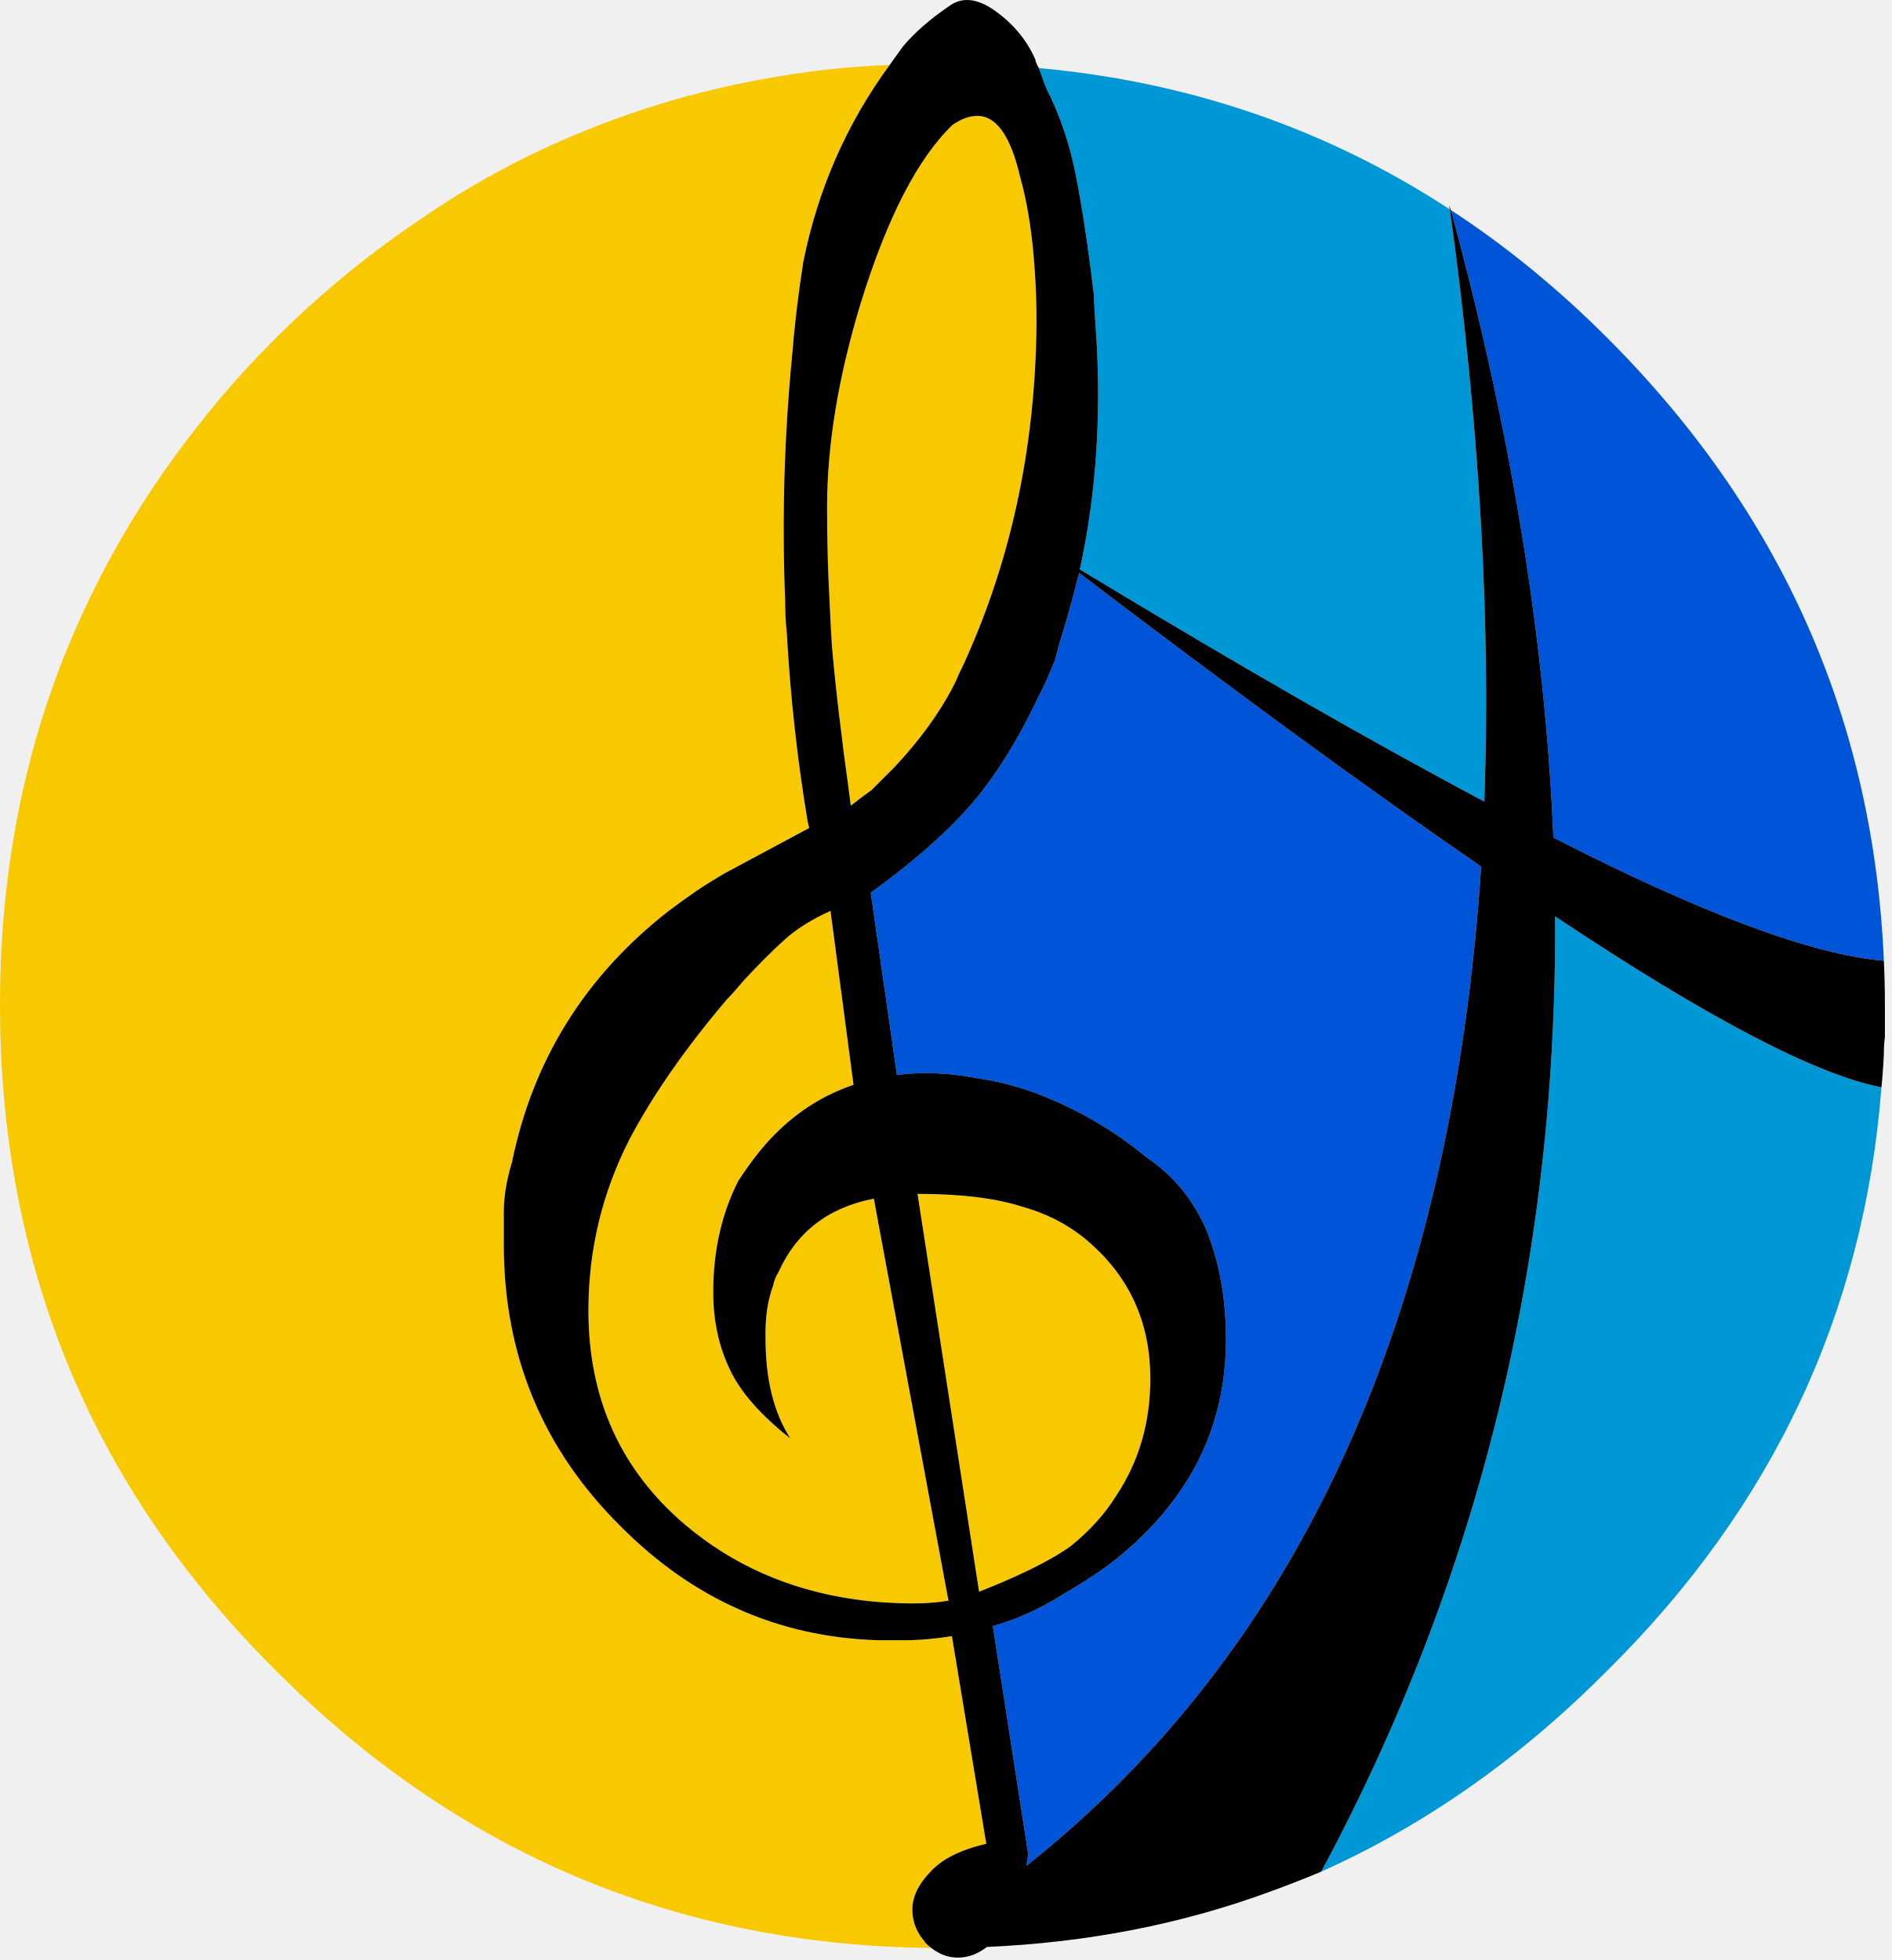
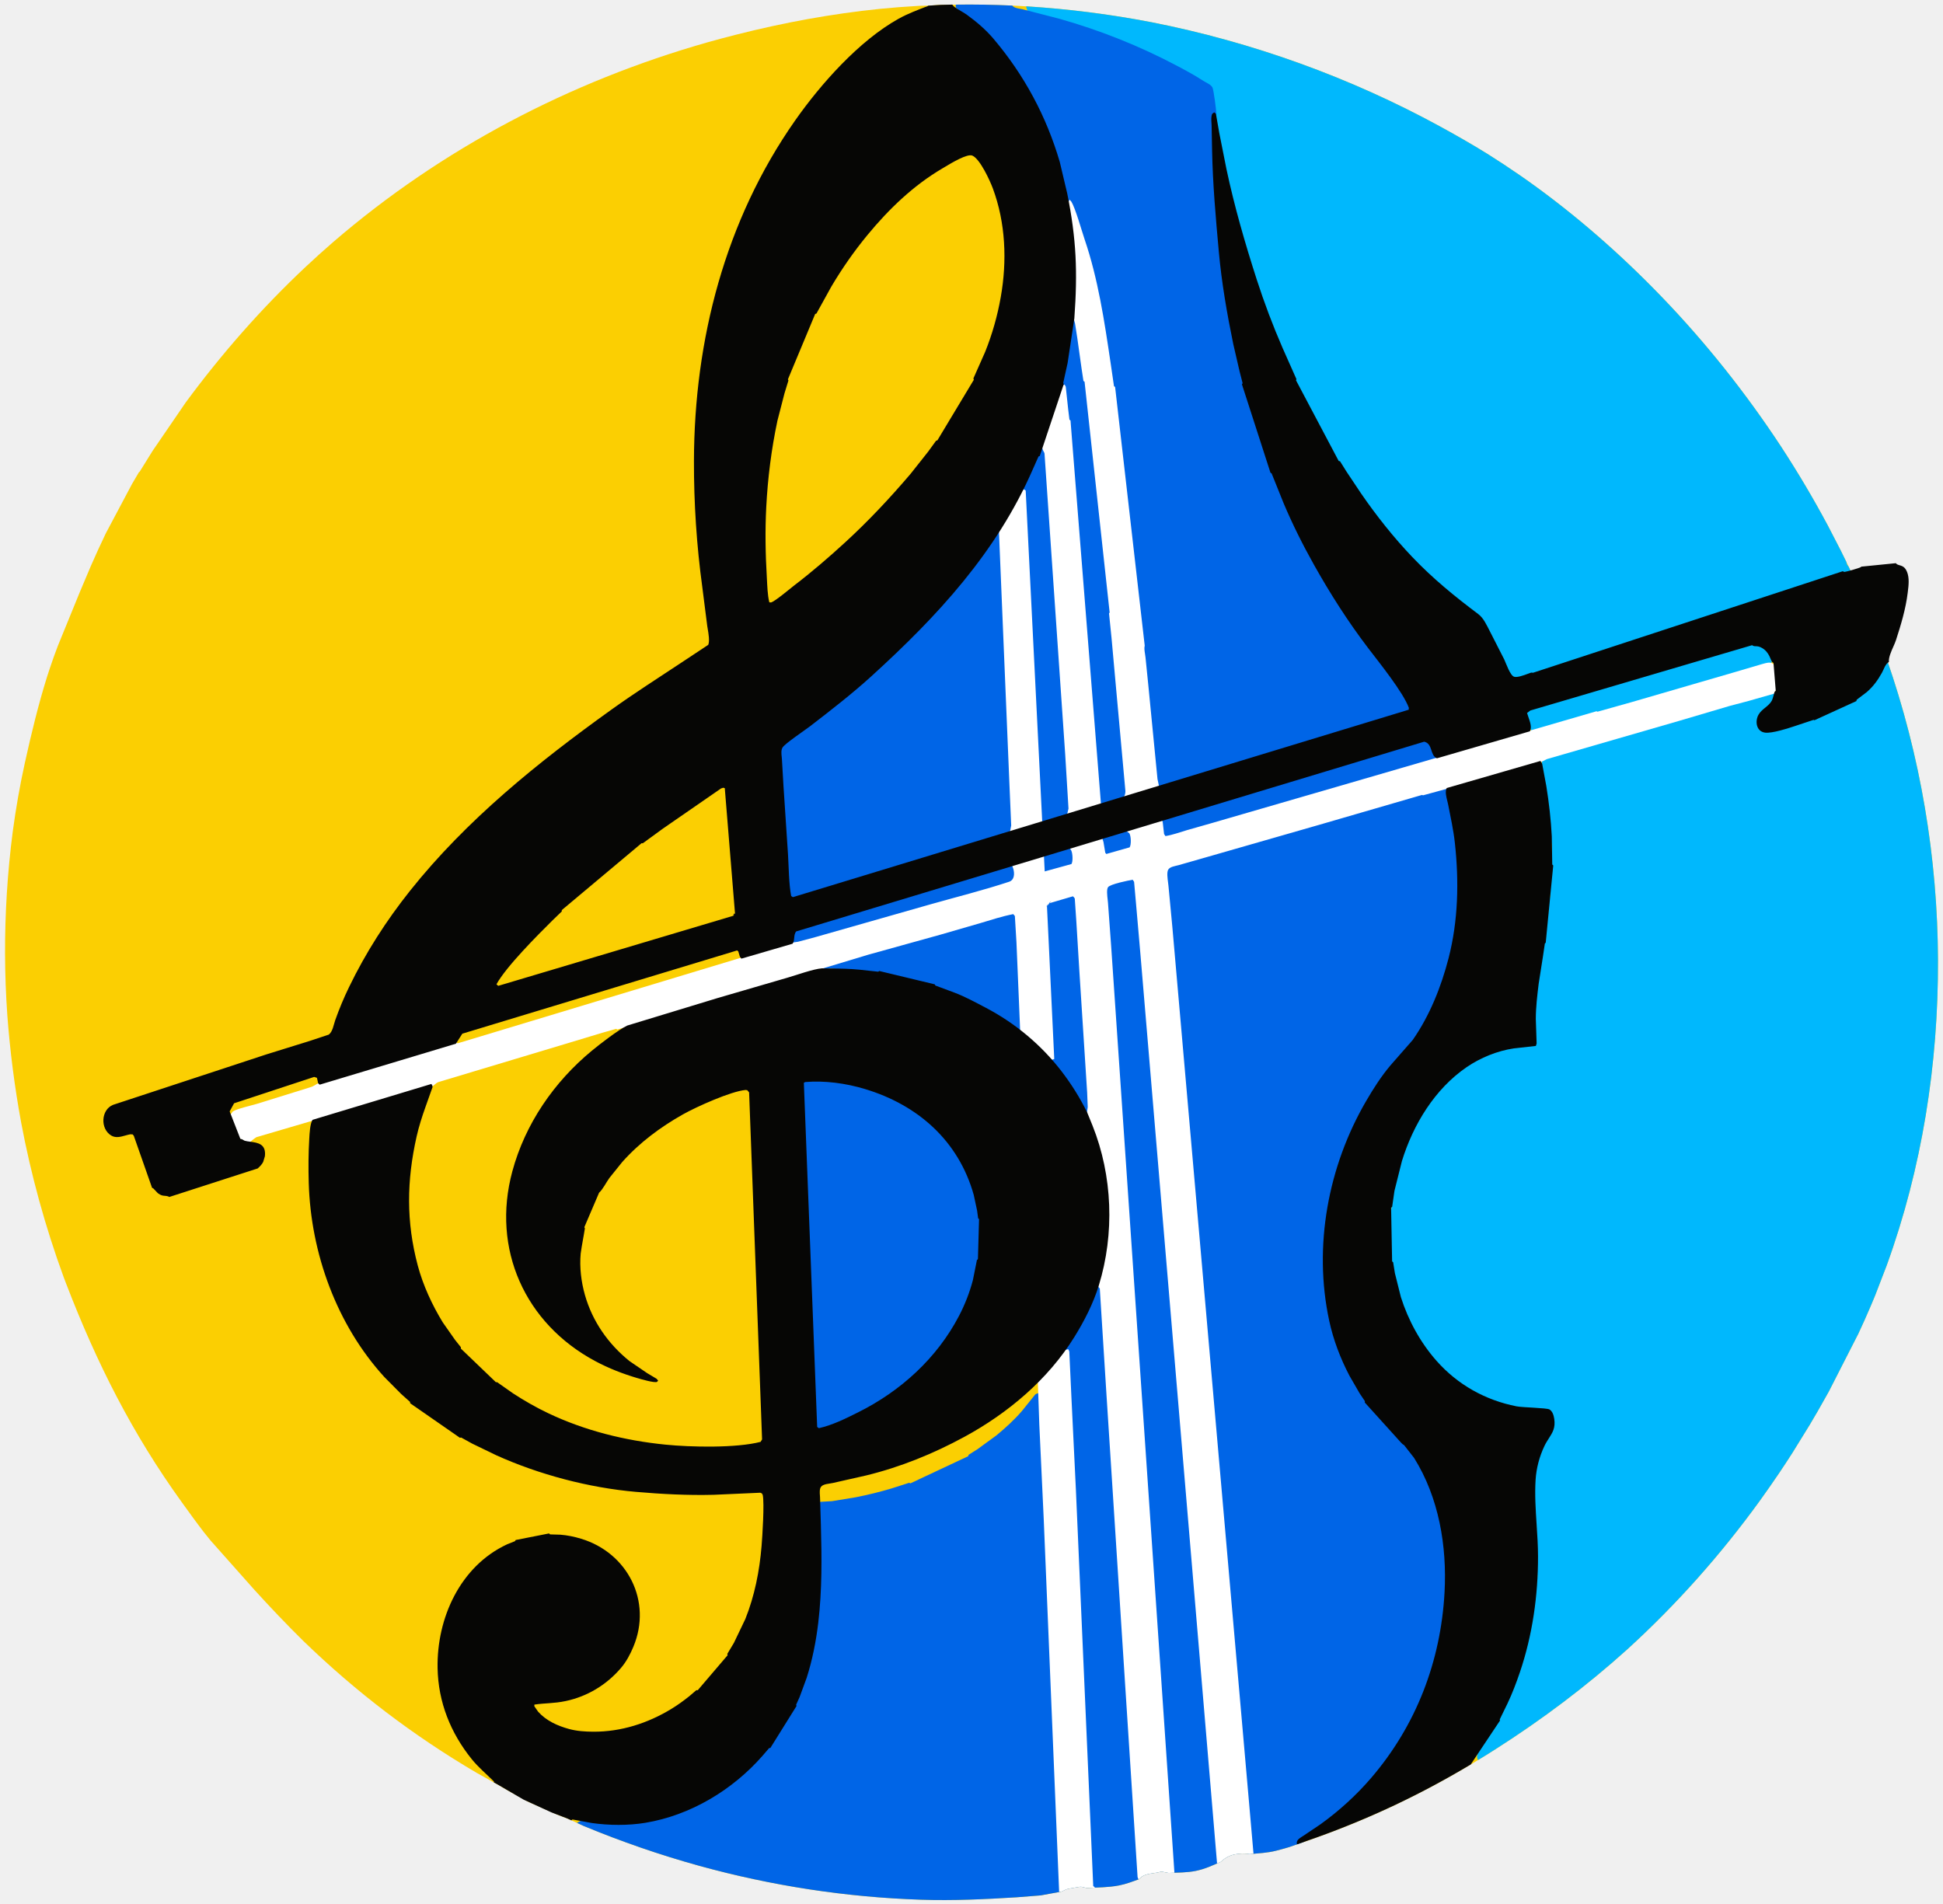
- <svg xmlns="http://www.w3.org/2000/svg" xmlns:xlink="http://www.w3.org/1999/xlink" preserveAspectRatio="none" width="275" height="285">
-   <defs>
-     <g id="a">
-       <path fill="#F8C800" d="M115.5 10.75q-16.25 2.4-30.9 8.45-12.65 5.15-24 13.05-10.75 7.25-20.5 16.9-6.2 6.2-11.35 12.8Q19.35 73.85 13 87.1 0 113.95 0 146.15q0 17.45 3.8 33.4 8.5 35.7 36.3 63.35 39.6 39.75 95.3 40.35-.45-.35-.85-.75-.1-.1-.1-.2-.25-.25-.35-.4-1.45-1.9-1.45-4.25 0-2.75 2.65-5.5 2.5-2.75 8.1-4.05l-5-30.2q-3 .5-6.1.6h-4.75q-21.6-.7-37.35-16.6-16.95-16.8-16.95-40.9v-4.8q0-3.3 1.2-7.25 4.55-22.2 22.65-36.4 2.05-1.55 4.3-3.1 1.8-1.2 3.85-2.4l12.4-6.65q-.15-.6-.25-1.1-2.25-13.6-3-27.2-.25-2.35-.25-4.9-.7-17.65 1-35.3.55-6.9 1.65-13.85 3.2-15.85 12.55-28.6-7.05.25-13.85 1.3m43.55 170.5q-4.3-4.05-10.3-5.75-5.8-1.9-15.35-1.9l8.95 57.85q7-2.75 11.2-5.25 1.2-.7 2.15-1.4 4.15-3.35 6.65-7.4 4.9-7.4 4.9-16.95 0-11.6-8.2-19.2m-38.3-48.8q-4.2 1.9-6.8 4.3-2.5 2.25-5.85 5.85-1.45 1.75-2.4 2.7-9.05 10.65-14.2 20.4-5.95 11.7-5.95 24.85 0 19.2 14.05 31.15 10.4 8.8 24.6 10.85 4.15.6 8.7.6 2.65 0 5-.4l-10.85-58.45q-9.9 1.9-13.85 10.65-.6.95-.8 2-1.2 3.25-1.1 7.65 0 8.95 3.6 14.55-6.55-5.15-8.85-10.15-2.35-5-2.35-11.1 0-9.05 3.65-16.2 2.75-4.2 5.25-6.7 5.05-5.1 11.5-7.25l-3.35-25.3M150.7 46.8q0-3.95-.25-7.4-.5-7.9-2.15-13.75-2.05-8.8-6.2-8.8-1.7 0-3.6 1.3-7.6 7.3-13.35 25.9-4.9 16.1-4.9 29.7 0 7.15.35 13.45.15 3.5.35 6.7.75 8.7 2.55 21.7.1.75.2 1.55 1.45-1.15 3-2.25l3.35-3.35q5.35-5.7 8.45-11.55.5-.95.95-2.05.15-.35.35-.7 10.65-22.9 10.9-50.1v-.35z" />
-       <path fill="#0097D7" d="M215.8 116.55q1.45-39.25-5-86.1Q183.95 12.9 151.05 9.9q.25.75.6 1.7l.45 1.2q3.1 6.05 4.45 13.35 1.05 5.5 2 12.75l.5 4.05v.5l.2 3.35q1.45 19.05-2.25 36 34.1 20.65 58.8 33.75m57.75 41.55q-14.3-2.75-47.45-24.85.45 74.7-34 138.9 22.65-10.15 41.6-29.25 36.05-35.65 39.85-84.8z" />
-       <path fill="#0054D8" d="M233.7 49.15q-10.85-10.85-22.75-18.6 13.1 48.1 14.9 91.25 32.45 16.6 48.05 17.9-2.25-52.6-40.2-90.55M175.5 179.1q2.75 7 2.75 15.6 0 13.15-7.4 23.15-3.95 5.4-9.8 9.8-2.75 2-6.45 4.15-1.75 1.1-3.8 2.15-3.1 1.55-6.45 2.5l5.15 33.2q-.15.8-.25 1.65 59.55-47.25 66.1-145.3-24.45-16.8-58.45-42.7-1.35 5.45-3 10.7-.25 1-.5 1.95-.8 2-1.75 4.05-.25.45-.5.95-3.8 8.1-8 13.6-5.35 7.15-16.55 15.25l3.8 26.5q5.5-.7 11.8.5 3.85.55 8 2 9.05 3.35 16.45 9.45 6 4.05 8.85 10.85z" />
-       <path d="M210.7 29.85q0 .25.1.6 6.45 46.85 5 86.1-24.7-13.1-58.8-33.75 3.7-16.95 2.25-36l-.2-3.35v-.5l-.5-4.05q-.95-7.25-2-12.75-1.35-7.3-4.45-13.35l-.45-1.2q-.35-.95-.6-1.7-.25-.35-.35-.7-.15-.25-.15-.5-1.8-4.15-5.7-7-3.95-2.9-6.8-.85-4.2 2.85-6.8 5.95-.95 1.35-1.9 2.65Q120 22.2 116.8 38.05q-1.1 6.95-1.65 13.85-1.7 17.65-1 35.3 0 2.55.25 4.9.75 13.6 3 27.2.1.5.25 1.1l-12.4 6.65q-2.05 1.2-3.85 2.4-2.25 1.55-4.3 3.1-18.1 14.2-22.65 36.4-1.2 3.95-1.2 7.25v4.8q0 24.1 16.95 40.9 15.75 15.9 37.35 16.6h4.75q3.1-.1 6.1-.6l5 30.2q-5.6 1.3-8.1 4.05-2.65 2.75-2.65 5.5 0 2.35 1.45 4.25.1.15.35.4 0 .1.1.2.4.4.85.75 1.8 1.4 3.85 1.4 2.25 0 4.25-1.55 21.85-.95 41.05-8 3.85-1.4 7.55-2.95 34.45-64.2 34-138.9 33.15 22.1 47.45 24.85.25-2.5.35-4.9v-.1q0-1.2.15-2.3v-4.65q0-3.35-.15-6.45-15.6-1.3-48.05-17.9-1.8-43.15-14.9-91.25-.15-.35-.25-.7M178.25 194.7q0-8.6-2.75-15.6-2.85-6.8-8.85-10.85-7.4-6.1-16.45-9.45-4.15-1.45-8-2-6.3-1.2-11.8-.5l-3.8-26.5q11.2-8.1 16.55-15.25 4.2-5.5 8-13.6.25-.5.5-.95.95-2.05 1.75-4.05.25-.95.5-1.95 1.65-5.25 3-10.7 34 25.9 58.45 42.7-6.55 98.05-66.1 145.3.1-.85.25-1.65l-5.15-33.2q3.35-.95 6.45-2.5 2.05-1.05 3.8-2.15 3.7-2.15 6.45-4.15 5.85-4.4 9.8-9.8 7.4-10 7.4-23.15m-27.8-155.3q.25 3.45.25 7.4v.35q-.25 27.2-10.9 50.1-.2.35-.35.7-.45 1.1-.95 2.05-3.1 5.85-8.45 11.55l-3.35 3.35q-1.55 1.1-3 2.25-.1-.8-.2-1.55-1.8-13-2.55-21.7-.2-3.2-.35-6.7-.35-6.3-.35-13.45 0-13.6 4.9-29.7 5.75-18.6 13.35-25.9 1.9-1.3 3.6-1.3 4.15 0 6.2 8.8 1.65 5.85 2.15 13.75m-36.5 97.35q2.6-2.4 6.8-4.3l3.35 25.3q-6.45 2.15-11.5 7.25-2.5 2.5-5.25 6.7-3.65 7.15-3.65 16.2 0 6.1 2.35 11.1 2.3 5 8.85 10.15-3.6-5.6-3.6-14.55-.1-4.4 1.1-7.65.2-1.05.8-2 3.95-8.75 13.85-10.65l10.85 58.45q-2.35.4-5 .4-4.55 0-8.7-.6-14.2-2.05-24.6-10.85-14.05-11.95-14.05-31.15 0-13.15 5.95-24.85 5.15-9.75 14.2-20.4.95-.95 2.4-2.7 3.35-3.6 5.85-5.85m34.8 38.75q6 1.7 10.3 5.75 8.2 7.6 8.2 19.2 0 9.55-4.9 16.95-2.5 4.05-6.65 7.4-.95.7-2.15 1.4-4.2 2.5-11.2 5.25l-8.95-57.85q9.55 0 15.35 1.9z" />
-     </g>
-   </defs>
-   <use xlink:href="#a" />
+ <svg xmlns="http://www.w3.org/2000/svg" viewBox="0 0 1138 1115" width="1138" height="1115">
+   <path id="circulo-amarelo" fill="#FBCF02" d="M680.3 1096.24 677.53 1096.88C674.44 1097.36 671.46 1097.51 668.69 1099.23L667.09 1100.73C663.24 1102.13 659.41 1103.6 655.36 1104.38C649.06 1105.59 642.74 1105.53 636.42 1105.87C635.97 1105.79 635.54 1105.67 635.1 1105.55C634.14 1105.28 633.19 1105.02 632.15 1105.2L625.48 1106.36C624.23 1106.73 623.02 1107.35 621.82 1107.95L609.91 1110.14C609.67 1110.17 609.42 1110.2 609.17 1110.23L595.47 1111.31C576.85 1112.49 558.16 1113.34 539.51 1112.73C495.45 1111.29 451.81 1104.55 409.41 1092.84C386.47 1086.48 363.92 1078.68 341.91 1069.56L332.35 1065.19L327.05 1063.15L309.13 1055.22L297.49 1048.76L291.56 1045.3L279.26 1038.47C241.69 1016.38 208.5 991.02 177.68 961.18C167.78 951.44 158.2 941.36 148.84 931.05L123.29 902.29C121.95 900.65 120.63 899 119.32 897.35C114.98 891.72 110.83 885.94 106.67 880.18C77.46 839.72 56.68 798.49 38.8 752.04C38.28 750.7 37.77 749.36 37.27 748.02C26.49 718.53 18.13 688.16 12.35 657.32C8.54 636.59 5.87 615.66 4.3 594.77C3.45 582.8 3 570.8 2.96 558.78C2.88 535.03 4.37 510.98 7.47 487.09C9.31 473.38 11.68 459.86 14.58 446.75C18.36 429.66 22.45 412.67 27.69 395.99C28.21 394.39 28.73 392.8 29.26 391.21C30.7 386.91 32.23 382.65 33.84 378.42L46.65 347.04L53.22 331.5C56.04 325.05 58.96 318.64 62.02 312.3L77.36 283.42C78.7 281.1 80.06 278.79 81.44 276.48C81.55 276.47 81.65 276.46 81.74 276.4L89.38 264.08L108.85 235.62C129.9 207.1 153.12 180.63 178.96 156.36C184.29 151.36 189.72 146.46 195.26 141.67C258.65 87.08 333.72 47.73 414.38 24.79C420.05 23.2 425.73 21.68 431.43 20.24C458.96 13.25 487.06 8.08 515.35 5.19C522.69 4.46 530.05 3.89 537.41 3.48C537.94 3.45 538.46 3.42 538.99 3.39L543.9 3.31L549.14 2.96C590.81 1.58 632.96 5.04 674.34 13C733.36 24.57 791.14 45.51 843.22 73.96C852.63 79.1 861.98 84.42 871.1 90.08C877.47 94.09 883.75 98.22 889.93 102.49C891.63 103.66 893.33 104.85 895.02 106.05C923.25 126.15 949.46 149.17 973.46 174.11C999.27 200.93 1022.68 230.43 1043.16 261.6C1052.96 276.6 1062.08 291.99 1070.47 307.68C1070.61 307.94 1070.75 308.2 1070.88 308.46L1078.11 322.45C1080.15 326.54 1082.15 330.66 1084.1 334.79C1117.64 405.94 1134.78 483.86 1135.06 562.49C1135.27 623.38 1125.75 684.04 1105.02 741.21L1098.32 758.61C1098.03 759.32 1097.74 760.03 1097.45 760.73L1095.52 765.31C1093.24 770.65 1090.87 775.96 1088.4 781.22L1077.77 802.04L1071.1 815.11C1068.95 819 1066.77 822.86 1064.55 826.71L1064.4 826.96L1059.99 834.47L1049.68 851.17C1047.14 855.14 1044.56 859.06 1041.94 862.95C1038.29 868.35 1034.56 873.69 1030.76 878.97C1007.72 910.81 981.75 939.96 953.04 966.12C929.03 987.76 903.23 1007.17 875.69 1024.7C841.91 1046.21 808.75 1062.74 771.05 1076.3L755.04 1081.92C752.35 1082.72 749.75 1083.44 747.25 1084.07C742.23 1085.34 737.09 1085.52 732 1086.02C729.12 1085.5 725.77 1085.59 723.01 1086.21C719.75 1086.94 717.35 1088.37 715.02 1090.53C710.45 1092.53 705.89 1094.73 700.36 1095.85C695.1 1096.92 689.75 1096.8 684.44 1097.05Z" />
+   <path id="fundo-azul-claro" fill="#00B8FD" d="M1104.93 386.33C1104.97 386.22 1104.99 386.1 1105.02 385.99C1124.76 442.6 1134.85 502.34 1135.06 562.49C1135.27 623.38 1125.75 684.04 1105.02 741.21L1098.32 758.61C1098.03 759.32 1097.74 760.03 1097.45 760.73L1095.52 765.31C1093.24 770.65 1090.87 775.96 1088.4 781.22L1077.77 802.04L1071.1 815.11C1068.95 819 1066.77 822.86 1064.55 826.71L1064.4 826.96L1059.99 834.47L1049.68 851.17C1047.14 855.14 1044.56 859.06 1041.94 862.95C1038.29 868.35 1034.56 873.69 1030.76 878.97C1007.72 910.81 981.75 939.96 953.04 966.12C929.03 987.76 903.23 1007.17 875.69 1024.7C872.36 1026.83 869.03 1028.9 865.7 1030.93C865.38 1030.35 865.15 1029.73 865.11 1029.01L865.77 1025.66L875.55 1010.65C881.53 1001.06 887.29 985.78 890.85 974.94L894.61 961.52L895.72 956.18C895.87 955.99 896.16 955.95 896.29 955.76L898.75 936.61L900.52 922.84C900.42 922.61 900.11 922.51 900 922.28V907.28L899.96 893.78L899.05 888.41L899 876.41C899 875.56 899 874.73 898.99 873.92C898.97 868.08 898.95 863.16 900.24 857.08C900.48 855.95 900.86 854.68 901.26 853.34C902.2 850.18 903.25 846.68 902.74 844.01C901.23 836.22 896.44 828.88 889 825.59L880.91 823.13L868.26 818.53C860.62 815.44 853.8 810.12 847.52 804.9C844.3 802.21 841.68 799 839.08 795.75L833.53 788.72C827.47 779.85 821.69 768.1 819.15 757.64C817.7 751.66 816.28 745.76 815.21 739.71L814.57 731.29C814.44 731.09 814.17 731.02 814.05 730.81L814.06 723.37L814.09 709.94C814.79 708.72 814.82 709.14 814.94 707.51L815.1 702.02L816.79 693.76C820.07 677.4 826.71 659.84 836.54 646.23L842.85 638.53L845.25 635.35C848.05 632.08 851.84 629 855.33 626.48C861.15 622.26 867.47 618.93 874.23 616.51C883.6 613.14 889.43 613.2 895.4 603.89C897.39 600.78 898.77 596.84 898.96 593.14L899.15 588.66L899.92 584.77L900.13 578.79L900.85 575.4L903.14 558.71L905.89 542.09L906.15 537.62L906.92 533.74L907.13 528.76L907.91 524.87L908.07 514.39L908.99 508.52L908.9 495.03L908.07 490.65L907.91 481.17L907.14 477.28L906.87 470.81L903.23 449.82L902.71 440.89C901.93 437.28 900.73 433.89 898.77 430.74C897.79 429.16 896.55 427.93 896.05 426.09L894.15 418.38C893.55 414.27 894.03 411.34 892.45 407.13C890.15 400.99 885.99 398.71 883.53 394.02L881.01 388.06C877.41 380.35 871.48 367.17 865.73 361.25C863.36 358.81 860.52 357.25 857.86 355.17L847.37 346.77L842.69 342.28C841.59 341.33 841.58 341.33 841.19 341.3C841.02 341.28 840.77 341.26 840.32 341.15L835.53 336.09L813.94 313.3C813.91 313.18 813.93 313.06 813.95 312.94C813.97 312.83 813.99 312.71 813.96 312.6L810.05 308.08L798.68 292.95C790 281.25 781.22 266.38 774.25 253.56L771.67 249.29C766.79 240.2 762.4 230.82 758.18 221.43L754.68 214.25C744.97 191.87 736.33 168.94 729.62 145.48L725.16 130.7C721.27 114.78 717.25 98.9 714.22 82.78L712.74 73.98L710.35 65.35C709.25 61.06 708.87 56.98 706.42 53.15C701.62 45.64 694.67 42.83 687.01 39L675.83 33.42C675.68 33.2 675.76 32.87 675.6 32.66L652.46 23.44L633.94 16.06C633.73 16.07 633.54 16.26 633.32 16.27L627.16 14.28L611.34 9.85C609 9.29 604.22 8.63 602.47 7.06C601.68 6.34 601.23 5.16 601 3.71C625.55 5.21 650.08 8.33 674.34 13C733.36 24.57 791.14 45.51 843.22 73.96C852.63 79.1 861.98 84.42 871.1 90.08C877.47 94.09 883.75 98.22 889.93 102.49C891.63 103.66 893.33 104.85 895.02 106.05C923.25 126.15 949.46 149.17 973.46 174.11C999.27 200.93 1022.68 230.43 1043.16 261.6C1052.96 276.6 1062.08 291.99 1070.47 307.68C1070.61 307.94 1070.75 308.2 1070.88 308.46L1078.11 322.45C1079.23 324.7 1080.34 326.96 1081.44 329.23C1081.53 330.19 1081.99 331.14 1082.72 331.88C1083.18 332.85 1083.64 333.82 1084.1 334.79C1086.13 339.1 1088.1 343.43 1090.01 347.79L1089.41 346.96C1087.63 345.02 1085.4 343.41 1083.09 342.13C1078.61 339.64 1074.62 339.92 1071.75 340.13C1070.4 340.22 1069.29 340.3 1068.49 340.06C1068.26 339.99 1068.1 339.73 1067.86 339.69L1058.44 342.82L1043.32 347.84C1043.16 348.06 1043.22 348.39 1043.07 348.63L1039.4 351.2C1036.3 353.85 1033.46 357.97 1032.29 361.89L1031.23 366.23L1031.15 368.2C1031.05 368.47 1030.75 368.64 1030.68 368.92L1038.05 385.59L1036.2 394.39L1036.58 398.29C1036.53 398.56 1036.25 398.75 1036.21 399.02L1040.66 407.87L1043.33 413.19C1043.53 413.33 1043.82 413.27 1044.03 413.38L1045.42 414.8C1048.22 417.24 1051.88 419.26 1055.57 419.84C1063.14 421.02 1069.91 418.04 1076.51 414.74L1078.75 413.63C1078.88 413.63 1079 413.68 1079.12 413.74C1079.25 413.8 1079.38 413.86 1079.52 413.86L1090.93 405.89L1095.8 402.49C1095.85 402.36 1095.83 402.21 1095.82 402.06C1095.8 401.93 1095.78 401.79 1095.82 401.66L1098.85 397.71Z" />
+   <path id="corpo-violoncelo" fill="#0065E7" d="M680.3 1096.24 677.53 1096.88C674.44 1097.36 671.46 1097.51 668.69 1099.23L667.09 1100.73C663.24 1102.13 659.41 1103.6 655.36 1104.38C649.06 1105.59 642.74 1105.53 636.42 1105.87C635.97 1105.79 635.54 1105.67 635.1 1105.55C634.14 1105.28 633.19 1105.02 632.15 1105.2L625.48 1106.36C624.23 1106.73 623.02 1107.35 621.82 1107.95L609.91 1110.14C609.67 1110.17 609.42 1110.2 609.17 1110.23L595.47 1111.31C576.85 1112.49 558.16 1113.34 539.51 1112.73C495.45 1111.29 451.81 1104.55 409.41 1092.84C386.47 1086.48 363.92 1078.68 341.91 1069.56L337.97 1067.76C340.56 1065.74 343.08 1066.15 345.82 1066.59C346.61 1066.72 347.43 1066.85 348.27 1066.92L353.75 1067.08L357.64 1067.85L367.11 1067.88L370.99 1067.1L375.97 1066.9L387.12 1064.44C403.84 1059.27 416.43 1053.01 430.2 1042.13C434.93 1038.39 439.22 1034.35 443.45 1030.04L448.56 1023.94C448.68 1023.89 448.82 1023.9 448.95 1023.91C449.1 1023.92 449.24 1023.93 449.37 1023.87L453.92 1016.78L464.15 1000.85C464.15 1000.72 464.1 1000.6 464.04 1000.48C463.99 1000.36 463.94 1000.25 463.94 1000.12L465.73 996.55C471.96 984.08 474.97 970.19 477.16 956.53L477.88 953.14L478.15 948.67L478.92 944.78L479.08 938.3L479.95 933.42L480 915.93L480 890.93L479.12 881.61L479.59 880.19L480.47 879.68L487.36 879.28L501.17 877.01C508.38 875.59 515.48 873.84 522.51 871.72L532.51 868.51C532.76 868.55 532.95 868.82 533.21 868.85L547.67 862.06L567.1 852.94C567.24 852.71 567.15 852.38 567.28 852.15L572.35 848.95L583.66 840.71C588.92 836.34 593.98 831.75 598.46 826.57L606.26 816.87C607.18 816.04 608.47 815.99 609.84 815.93C611.63 815.85 613.57 815.77 615.05 813.94C616.56 812.07 616.02 809.54 615.52 807.27C615.38 806.61 615.24 805.97 615.15 805.37C614.77 802.64 615.75 800.17 617.15 797.87L623.82 789.19C628.57 781.56 633.32 773.97 637.09 765.77L640.28 757.93L642.39 754L646.8 734.65L647.14 730.69L647.92 726.81L648.12 719.83L648.97 714.95L648.89 704.96L648.06 700.58L647.91 695.1L647.13 691.21L646.79 687.25C645.34 679.38 642.52 668.83 639.59 661.4L635.38 651.29L630.38 642.75C630.38 642.62 630.43 642.5 630.48 642.38C630.53 642.26 630.58 642.13 630.57 642L621.7 630.01L613.71 619.22L609.45 614.97L605.16 611.58L600.47 607.09C587.79 596.55 566.91 585.37 551.34 579.94C544.17 577.43 537.01 574.52 529.49 573.15L514.41 570.16L509.45 569.82L506.06 569.11L498.08 568.91C497.24 568.82 495.88 568.6 494.34 568.35L494.34 568.35C491.19 567.84 487.32 567.21 485.85 567.38C482.83 567.73 478.16 569.08 473.38 570.47L473.38 570.47C466.76 572.38 459.91 574.36 456.88 573.85C452.18 573.06 448.79 561.7 450.47 557.73C452.01 554.09 459.19 553.75 462.24 551.03C463.71 549.72 463.68 547.91 464.71 546.37L466.53 544.83C466.69 544.64 466.67 544.33 466.84 544.16L533.59 523.98L780.92 449.24L832.84 433.55C833.11 433.64 833.25 433.95 833.51 434.06C834 434.27 834.49 434.24 835 434.21C835.82 434.17 836.67 434.13 837.6 435.03C839.16 436.53 839.26 438.87 841.06 440.27L843.21 441.42C843.44 441.59 843.55 441.91 843.81 442.03L851.84 439.91L867.13 435.87C871.64 437.19 873.04 443.45 874.27 447.35C874.92 449.42 875.26 451.56 873.88 453.42L872.88 454.51C872.75 454.71 872.77 455 872.61 455.18L867.47 456.79L851.4 461.81C851.24 461.99 851.26 462.28 851.14 462.48C850.29 463.85 849.3 464.5 849.1 466.25C848.67 469.81 849.65 473.83 850.6 477.71C851.11 479.82 851.62 481.9 851.88 483.84L852.92 490.19L853.12 495.17L853.95 499.55L854.06 509.54L854.94 514.42L854.85 522.39L854.02 527.27L853.92 537.77L853.15 541.65L852.81 545.61C850.83 557.27 847.84 568.54 843.91 579.72C840.37 589.81 832.75 604.73 826.18 613.13L819.94 619.59L810.27 631.62C797.27 650.37 788.81 668.46 782.65 690.42L780.25 699.04L777.09 716.1L776.89 721.08L776.06 725.46L776 741.46L776.1 751.95L776.88 755.83L777.14 760.31L778.76 768.07L779.17 771.52C779.11 771.76 778.86 771.92 778.82 772.16L780.86 778.27L787.45 798.1C787.66 798.27 787.98 798.22 788.19 798.38L793.17 808.18C797.23 815.08 801.82 821.53 806.65 827.91L819.94 841.46L823.67 846.13L827.4 850.16L831.98 857.86L835.89 864.81L838.32 871.36C841.91 880.87 844.39 890.57 845.85 900.64L846.12 905.11L846.97 909.99L846.94 939.48L846.12 943.86L845.85 949.33C843.35 966.9 838.55 982.6 831.62 998.89L829.74 1003.5L824.69 1012.68L821.68 1018.43L813.47 1030.33L810.08 1035.25C802.95 1044.16 789.08 1058.16 780.13 1065.18L768.46 1073.7C766.77 1074.82 763.96 1076.4 763.25 1078.38L763.45 1078.97L755.04 1081.92C752.35 1082.72 749.75 1083.44 747.25 1084.07C742.23 1085.34 737.09 1085.52 732 1086.02C729.12 1085.5 725.77 1085.59 723.01 1086.21C719.75 1086.94 717.35 1088.37 715.02 1090.53C710.45 1092.53 705.89 1094.73 700.36 1095.85C695.1 1096.92 689.75 1096.8 684.44 1097.05ZM462.63 525.46 462.19 524.53 461.91 519.12 461.02 513.74 460.92 503.25 460.05 498.38 459.93 488.39 459.06 483.52 458.94 473.52 458.07 468.65 458 459.66C457.99 457.27 457.3 455.13 457.08 452.79C456.82 450.02 456.52 439.07 457.44 436.91C458.34 434.79 461.48 433.03 463.33 431.79L475.39 422.97L500.64 402.76L504.26 399.32L507.82 396.6L512.83 391.72C515.38 389.36 517.57 387.93 520.33 385.17L548.24 357.22L551.29 353.3L555.79 348.61L569.28 332L580.57 316.2L583.44 312.75L586.34 307.52L589.69 301.97C589.93 301.84 590.26 301.95 590.49 301.81L600.45 281.19L609.76 261.93L622.87 222.25L623.12 216.84L625.15 205.62L628.43 188.59L628.12 184.19L628.95 179.32L628.93 143.33L628.16 139.45L627.89 134.97L626.21 125.71L624.01 112.99C619.06 89.47 610.36 66.48 597.45 46.19C590.15 34.71 583 25.41 573.32 15.83C569.99 12.53 565.71 10.47 562.27 7.36L560.55 4.99C560.33 4.79 559.97 4.77 559.79 4.54L559.79 2.72C570.79 2.57 581.82 2.75 592.86 3.27C592.88 3.29 592.9 3.32 592.92 3.34C594.37 5.1 597.71 4.97 599.73 5.64L620.54 11.01C644.15 17.67 667.46 26.94 689.14 38.43C694.45 41.24 699.71 44.06 704.75 47.35C706.4 48.42 709.32 49.49 710.17 51.35C710.81 52.76 712.45 64.81 712.35 66.53L711.21 70.75L711 76.22L711.04 102.21L711.97 108.08L711.75 116.11L713.01 127.94L717.82 173.26C717.96 173.47 718.27 173.5 718.42 173.69L720.35 185.43L722.3 196.16L727.15 217.47L728.81 223.2C732.26 237.02 736.31 250.8 741.25 264.18L745.74 275.8L751.64 291.16C762.4 316.31 775.7 340.58 791.14 363.19L806.96 384.94L813.11 392.78L822.76 406.7C822.96 407.03 823.19 407.39 823.43 407.77C824.92 410.1 826.85 413.12 825.53 415.68L824.3 417.19L811.47 421.1L771.43 433.29L609.98 482.45L506.57 513.93L478.45 522.49L466.11 526.25ZM470.75 633.47C473.82 633 476.9 633 480.04 633L480.67 633C491.51 633 496.22 633.78 506.64 636.67C518.6 639.98 529.69 645.17 539.73 652.52L543.46 655.84C546.54 658.44 549.57 660.87 552.32 663.87L555.05 667.42C563.68 677.95 569.67 690.57 572.7 703.86L573.14 708.31L574.07 712.7L574.01 719.2L573.83 737.62C573.7 737.84 573.39 737.89 573.24 738.1L571.76 746.91L567.89 759.79C563.36 772.6 555.58 785.45 546.7 795.71C542.45 800.61 537.52 804.96 532.56 809.07L529.24 812.09C519.43 819.93 508.43 825.84 497.24 831.38L483.78 836.66C481.87 837.45 479.66 838.33 477.98 836.54L477.29 835.35L477.25 828.41L476.37 805.53L472.9 715.4L470.78 660.15L469.8 634.83Z" />
+   <path id="cordas-e-arco" fill="#FFFFFF" d="M680.3 1096.24 677.53 1096.88C674.44 1097.36 671.46 1097.51 668.69 1099.23L667.09 1100.73C667.01 1100.76 666.93 1100.78 666.86 1100.81C666.61 1100.41 666.4 1099.96 666.27 1099.45L658.95 986.23L648 816.09L644.64 762.69L644.14 754.75C643.35 753.64 643.23 754.1 643.17 752.37L646.95 734.44L646.97 687.95L645.3 680.19C643.65 673.03 642.41 668.52 640 661.54C638.96 658.51 636.7 655.55 636.51 652.28L637.08 648.46L636.74 639.98L632.16 568.63L630.4 539.69L629.49 526.3L628.93 525.45C628.8 525.46 628.72 525.35 628.63 525.23C628.56 525.13 628.48 525.03 628.38 525L624.62 526.11L614.69 529.03C614.55 529.2 614.39 529.38 614.24 529.55C613.86 529.98 613.48 530.4 613.2 530.69L614.27 553.01L616.43 598.46L617.47 620.28C617.24 620.52 616.66 620.39 616.57 620.71L615.58 620.58C613.58 619.76 611.65 616.04 609.91 614.48L606.36 611.76L601.29 606.95L597.51 604.13L596.78 586.41L595.33 551.94L594.4 536.55L593.47 535.43C586.9 536.7 580.61 538.79 574.2 540.69L550.68 547.5L508.29 559.27L469.7 570.93L361.54 603.05C361.29 602.98 361.14 602.7 360.9 602.63L352.72 604.94L333.1 610.87L256.98 633.74C254.97 634.4 253.99 636.26 252.23 636.82L252.18 636.84C251.88 636.93 251.8 636.96 251.78 636.93C251.77 636.92 251.77 636.91 251.77 636.89C251.76 636.81 251.74 636.64 251.15 636.46L239.28 639.94L177.04 658.2L150.19 666.08C148.52 667.16 147.05 668.35 145.65 669.73L144.63 669.64C142.82 669.15 142 667.69 140.56 666.98C140.33 666.86 140.02 666.93 139.8 666.78L138.37 663.15L134.57 653.52L136.31 651.07C138.73 649.41 147.24 647.55 150.54 646.54L182.04 636.75C184.05 636.15 185.37 634.8 187.19 634.17L210.62 627.59L260.17 612.47L267.39 610.62C267.65 610.71 267.79 611.02 268.05 611.1L280.93 607.22L462.55 552.34L467.45 551.61L478.07 548.76L544.89 529.72C560.27 525.36 575.83 521.5 591.01 516.48C594.23 515.41 594.32 511.57 593.42 508.7C592.59 506.02 591.15 505.07 591.03 501.85L591.12 489.36L592.25 483.53L591.18 458.56L586.54 346.65L585.01 309.73C585.22 309.5 585.58 309.48 585.82 309.29L594.6 294.79L598.54 287.35L599.7 286.64L600.74 287.32L601.81 308.83L604.11 354.85L611.88 510.42L627.54 506.1C628.53 504.55 628.25 499.73 627.4 498.13C625.65 494.83 624.12 495.88 624.01 490.33L624.18 480.35L625.81 473.64L623.87 441.71L613.06 284.58L611.76 265.64C611.74 265.35 611.54 264.98 611.29 264.52C610.82 263.63 610.18 262.43 610.35 260.95L616.74 242.1C617.49 239.26 620.47 227.85 621.86 226.1C622.4 225.43 622.96 225.63 623.51 225.2L624.2 226.5L625.64 239.88L626.37 245.83C626.52 246.04 626.84 246.07 626.99 246.28L628.09 260.24L631.06 297.61L641.79 432.68L645.23 475.96L645.46 478.94C645.37 479.16 645.1 479.26 645 479.48L645 482.48L645.3 489.93L646.3 493.24L647.37 499.59C647.53 499.59 647.62 499.74 647.71 499.89C647.79 500.02 647.86 500.15 647.98 500.2L657.93 497.37L661.61 496.33C662.66 494.74 662.45 489.66 661.43 488.07L658.88 486.12L657.82 484.53C657.62 484.34 657.29 484.3 657.12 484.08L657.11 476.69L657.09 467.8C657.26 467.59 657.58 467.55 657.78 467.36C658.78 466.45 659.18 464.62 659.14 463.35L654.26 409.58L651.02 373.73L649.55 359.3C649.61 359.09 649.85 358.97 649.91 358.76L640.62 273.27L635.22 223.58C635.06 223.37 634.73 223.35 634.57 223.15L633.45 215.74L630.95 197.91L629.65 189.52L628.08 183.78L628 137.79C628 135.04 627.33 131.36 626.68 127.85C626.02 124.21 625.38 120.74 625.57 118.7L626.43 116.97L627.4 118C629.91 121.98 633.45 134.91 635.21 140.07C643.16 163.4 646.84 188.08 650.44 212.37L652.46 226.22C652.62 226.42 652.95 226.44 653.11 226.65L658.51 273.83L670.45 378.14C670.08 379.62 670.36 381.36 670.63 383.05C670.74 383.76 670.86 384.46 670.92 385.13L672.53 401.04L677.93 456.28L678.95 461.1L679.06 475.57L681 481.63L681.79 488.51L682.59 489.72C686.86 489.03 690.89 487.53 695.06 486.29L709.97 482.04L750.29 470.33L784.38 460.44L838.13 444.8L935.05 416.6C935.26 416.63 935.43 416.85 935.64 416.87L955.86 411.19L1016.82 393.46L1031.68 389.08C1032 389 1032.35 388.9 1032.72 388.79C1034.4 388.32 1036.43 387.74 1037.91 388.45C1039.95 389.42 1039.86 392.15 1040.1 394.03C1040.28 395.45 1040.45 396.5 1040.59 397.35C1041.09 400.45 1041.15 400.84 1039.53 406.17L1024.2 410.55L1013.09 413.48L983.36 422.26L906.05 444.62L901.73 446.81L892.17 449.47L891.28 450L854.32 460.13L833.46 465.85C833.25 465.83 833.09 465.64 832.88 465.62L772.87 483.06L706.56 502.1L690.22 506.77C688.4 507.28 685.13 507.63 684.16 509.49C683.35 511.02 683.8 514.44 684.13 516.95C684.22 517.66 684.31 518.29 684.35 518.79L686.61 542.68L694.46 632.33L723.95 969.03L732.15 1062.67L734.17 1085.82C733.45 1085.88 732.73 1085.95 732 1086.02C729.12 1085.5 725.77 1085.59 723.01 1086.21C719.75 1086.94 717.35 1088.37 715.02 1090.53C714.29 1090.85 713.56 1091.17 712.82 1091.5L710.34 1062L701.48 956.87L675.74 651.47L667.93 558.8L665.46 530.41L664.23 516.53L663.43 515.31C660.95 515.68 650.16 517.88 648.95 519.68C648.07 520.99 648.47 524.52 648.76 527.04C648.84 527.78 648.92 528.44 648.95 528.92L650.77 553.85L658.33 664.59L679.93 980.84L686.57 1078.1L687.85 1096.92C686.72 1096.96 685.58 1096.99 684.44 1097.05ZM641.23 1105.66C639.62 1105.72 638.02 1105.79 636.42 1105.87C635.97 1105.79 635.54 1105.67 635.1 1105.55C634.14 1105.28 633.19 1105.02 632.15 1105.2L625.48 1106.36C624.23 1106.73 623.02 1107.35 621.82 1107.95L620.33 1108.22L611.31 889.96L608.72 834.5L607.85 809.59C608.39 807.24 611.25 805.25 612.88 803.62C615.66 800.83 621.79 792.11 624.29 790.58L625.67 790.27L626.28 791.61L627.55 819.04L630.14 872.49L636.96 1028.39L640.3 1104.76C640.46 1104.97 640.79 1105.01 640.98 1105.19L641.23 1105.66ZM614.23 529.17 614.69 529.03C615.67 527.89 616.27 527.08 614.23 529.17ZM614.05 529.36C613.79 529.62 613.51 529.91 613.18 530.26L613.19 530.45C613.39 530.18 613.67 529.83 614.05 529.36ZM613.19 530.45C612.51 531.35 612.7 531.21 613.2 530.69L613.19 530.45ZM614.23 529.17 614.19 529.18C614.14 529.24 614.09 529.3 614.05 529.36Q614.14 529.26 614.23 529.17Z" />
+   <path id="tracos-pretos" fill="#060605" d="M77.64 664.43 76.16 664.42C75.28 664.59 74.39 664.84 73.48 665.09C70.68 665.88 67.77 666.7 65.14 665.12C58.61 661.18 59.11 650.07 66.18 647.16L155.92 617.63L181.7 609.62L192.54 606.02C194.86 604.31 195.43 600.12 196.34 597.55C198.67 590.96 201.38 584.47 204.43 578.19C214.18 558.03 226.24 539.23 240.19 521.71C273.28 480.17 315.08 446.52 358.02 415.72C371.56 406 385.62 397.05 399.51 387.84L414.82 377.7C415.72 375.47 414.99 371.18 414.48 368.19C414.38 367.63 414.3 367.12 414.23 366.67L411.33 343.86C408 319.51 406.38 294.65 406.44 270.07C406.61 199.1 424.68 129.01 465.74 70.51C480.8 49.06 503.22 23.84 526.26 11C531.8 7.91 537.76 5.73 543.62 3.46L543.62 3.32L543.9 3.31L550.87 2.85C553.18 2.79 555.49 2.74 557.81 2.7C557.85 2.79 557.89 2.88 557.94 2.96C558.76 4.44 564.3 7.18 566.03 8.45C571.87 12.7 577.27 17.24 581.96 22.79C599.93 44.03 612.88 68.15 620.71 94.89L625.08 113.37C630.45 140.17 631.19 159.22 629.24 186.45L625.29 212.64L622.72 224.33C622.76 224.56 623.01 224.72 623.04 224.96L618.46 238.7L608.98 267.09C608.78 267.26 608.46 267.21 608.25 267.38L604.8 275.14C583.65 323.56 549.09 360.85 510.52 395.96C499.08 406.37 486.74 415.92 474.5 425.36C471.5 427.67 459.76 435.52 458.35 437.81C457.42 439.31 457.64 441.43 457.84 443.29C457.89 443.74 457.93 444.18 457.96 444.59L458.89 460.56L461.53 500.47C461.99 507.98 462.01 517.7 463.38 524.83L464.38 525.49L494.38 516.36L560.85 496.12L744.93 440.09L799.46 423.5L825.09 415.7C825.15 415.56 825.13 415.39 825.1 415.22C825.07 415.01 825.04 414.8 825.2 414.68C821.68 405.21 807.72 388.02 801.1 379.32C789.4 363.93 778.98 347.58 769.54 330.73C763.04 319.14 757.02 307.11 751.85 294.87L744.76 277.25C744.59 277.08 744.29 277.1 744.12 276.93L736.14 252.21L727.39 225.11C727.44 224.86 727.73 224.7 727.79 224.45L726.05 217.67L722.33 201.6C718.63 183.66 715.5 165.55 713.84 147.3C712.05 127.52 710.29 107.82 709.91 87.95L709.63 73.45C709.62 73 709.59 72.5 709.55 71.98C709.43 70.17 709.28 68.09 710.04 66.62L711.18 65.79L712.17 66.7L714.13 77.93L718.32 99.02C722.96 120.89 729.17 142.32 736.01 163.59C740.39 177.17 745.5 190.72 751.19 203.8L759.31 222.07C759.3 222.32 759.07 222.52 759.07 222.77L770.28 243.96L784.07 270.02C784.29 270.15 784.61 270.05 784.84 270.17L788.55 276.11L797.15 289C806.18 302.13 816.23 314.8 827.24 326.34C839.26 338.93 851.89 349.24 865.76 359.65C868.94 362.05 870.63 365.99 872.44 369.44L881.07 386.37C882.1 388.6 884.52 395.74 886.83 396.4C888.69 396.94 892.34 395.59 894.98 394.62C895.69 394.36 896.32 394.12 896.83 393.96L897.91 394.05L919.76 386.89L1066.54 338.77L1079.35 334.57C1079.6 334.63 1079.75 334.91 1080 334.98C1080.66 335.16 1089.3 332.68 1089.94 332.13C1090.05 332.04 1090.16 331.94 1090.26 331.84C1090.37 331.85 1090.47 331.85 1090.58 331.86L1104.46 330.47L1110.38 329.88C1110.61 329.99 1110.7 330.3 1110.92 330.43C1112.66 331.55 1115.28 330.8 1116.94 334.98C1118.39 338.61 1117.86 342.93 1117.38 346.74C1117.36 346.94 1117.33 347.14 1117.31 347.33C1116.15 356.77 1113.37 365.93 1110.46 374.95C1110.1 376.07 1109.52 377.38 1108.91 378.76C1107.58 381.75 1106.1 385.09 1106.3 387.76C1104.16 388.95 1103.39 391.98 1102.26 394.01C1099.83 398.38 1097.19 402.04 1093.41 405.34L1087.44 409.87C1087.3 410.1 1087.4 410.42 1087.25 410.65L1078.19 414.79L1062.75 421.85C1062.64 421.85 1062.53 421.81 1062.43 421.76C1062.33 421.72 1062.23 421.67 1062.12 421.67L1052.16 424.98L1051.96 425.05C1047.55 426.51 1037.92 429.69 1033.73 429.12C1028.61 428.42 1027.78 422.44 1029.96 418.6C1031.9 415.2 1035.87 413.81 1037.76 410.36C1038.38 409.22 1039.22 405.4 1039.39 405.16C1039.55 404.93 1039.9 404.86 1040.04 404.62L1039.16 393.73L1038.72 388.31C1038.56 388.09 1038.23 388.07 1038.04 387.87C1036.99 386.73 1036.4 382.09 1032.04 379.56C1030.33 378.57 1029.27 378.54 1028.35 378.52C1027.83 378.51 1027.35 378.49 1026.82 378.31C1026.59 378.23 1026.44 377.96 1026.19 377.91L1019.5 379.88L997.93 386.23L927.44 407L896.29 416.17L894.39 417.63C894.58 418.33 894.86 419.13 895.16 419.98C896.14 422.74 897.33 426.08 896.03 428.35L853 440.85L841.61 444.16C837.41 442.52 839.34 435.65 834.14 434.43L743.25 461.89L466.28 545.58C464.62 547.72 465.69 550.63 464.21 552.77L434.23 561.51L433.37 560.43L432.4 557.24C432.24 557.24 432.15 557.11 432.04 556.97C431.96 556.85 431.88 556.74 431.76 556.69L407.98 563.9L360.62 578.24L270.78 605.46L267.04 611.33L244.16 618.21L187.24 635.33L186.35 634.53L185.63 631.32L184 630.79L171.24 634.99L146.55 643.12L137.1 646.23L134.51 650.99L137.01 657.4L140.79 667.09C141.03 667.23 141.35 667.14 141.61 667.24L143.28 668.16C144.24 668.44 145.39 668.59 146.58 668.75C150.94 669.33 155.97 670 155.15 677.23L154.16 680.54C153.43 682.04 152.13 683.33 150.93 684.4L140.97 687.61L107.67 698.36L99.14 701.11C98.91 701.07 98.75 700.83 98.52 700.77C97.72 700.52 97.08 700.47 96.48 700.43C95.35 700.35 94.32 700.27 92.46 698.91L89.73 696.04C89.54 695.9 89.25 695.92 89.07 695.76L86.1 687.31L78.34 665.21ZM334.62 1066.23 332.35 1065.19 323.02 1061.6 306.67 1054.11 291.56 1045.3 289.26 1044.02 289.29 1043.48C284.91 1039.11 280.18 1035.22 276.28 1030.38C263.89 1015.04 256.66 996.95 256.29 977.11C255.74 947.87 269.48 917.37 297.01 904.56L301.65 902.7C301.83 902.52 301.84 902.21 302.03 902.04L315.23 899.44L321.56 898.19C321.81 898.3 321.92 898.63 322.17 898.75L328.16 898.92C332.3 899.24 336.43 900.1 340.4 901.31C367.62 909.58 382.1 937.93 370.97 964.55C369.12 968.99 366.82 973.34 363.68 977.01C355.27 986.87 343.97 993.71 331.25 996.38C324.37 997.83 319.26 997.49 312.97 998.45L312.96 999.43L315.2 1002.62C319.93 1007.92 326.52 1010.87 333.26 1012.72C337.96 1014 342.77 1014.3 347.62 1014.32C363.76 1014.38 379.33 1009.39 393.07 1001.05C396.8 998.8 400.27 996.27 403.68 993.56L407.86 989.98C407.98 989.95 408.12 989.98 408.25 990C408.39 990.03 408.53 990.06 408.66 990.02L418.7 978.26L426.14 969.54C426.16 969.4 426.11 969.27 426.06 969.14C426.01 969.01 425.96 968.88 425.97 968.75L429.83 962.32L436.52 948.35C441.98 934.73 444.85 920.14 446.05 905.56C446.53 899.77 447.77 880.47 446.73 875.65L446.25 874.76L445.33 874.34L417.92 875.56C402.75 875.94 387.58 875.15 372.47 873.84C345.04 871.47 315.68 863.72 290.6 852.37L276.65 845.62L270.08 842C269.96 841.99 269.84 842.03 269.73 842.08C269.61 842.12 269.49 842.17 269.36 842.16L265.27 839.31L240.24 821.94C240.19 821.82 240.2 821.68 240.2 821.54C240.21 821.41 240.22 821.28 240.17 821.16L234.96 816.5L225.1 806.56C197.19 775.98 182.01 734.04 180.83 692.87C180.58 684.19 180.62 675.55 181.14 666.88C181.3 664.07 181.56 658.22 183.05 655.93L199.67 650.91L235.09 640.22L252.66 634.91C252.92 635.1 252.88 635.7 253.2 635.72L253.35 636.7L249.19 648.42C247.18 654.07 245.34 659.78 244.02 665.64C238.18 691.51 237.84 715.58 244.69 741.3C247.79 752.91 253.1 764.37 259.36 774.61L266.53 784.83L269.96 789.14C269.99 789.26 269.96 789.39 269.93 789.51C269.91 789.65 269.88 789.78 269.91 789.9L277.47 797.15L290.44 809.6C290.56 809.63 290.68 809.61 290.8 809.59C290.92 809.57 291.04 809.55 291.15 809.58L300.55 816.19C307.14 820.47 313.91 824.35 321 827.73C342.54 837.99 366.03 843.8 389.71 846.17C404.67 847.67 431.18 848.25 445.47 844.55L446.34 843.12L445.77 827.68L444.63 797.2L440.8 694.76L439.4 657.29L438.75 639.86L437.68 638.57L436.68 638.44C428.23 639.13 407.85 648.31 400.07 652.69C386.82 660.15 374.6 669.24 364.44 680.63L356.92 689.98C354.94 692.72 353.25 696.41 350.87 698.63L345.76 710.57L342.24 718.81C342.27 719.06 342.53 719.24 342.57 719.49C342.59 719.6 342.21 721.76 341.74 724.41L341.73 724.41C341.06 728.18 340.22 732.93 340.1 734.27C339.37 742.32 340.39 750.75 342.59 758.52C346.96 773.94 356.23 787.2 368.69 797.24L379.01 804.27L384.55 807.58L385.47 808.67L384.82 809.41C383.34 810.16 375.19 807.76 373.25 807.18L373.22 807.18C364.7 804.66 356.53 801.48 348.7 797.29C307.4 775.23 287.8 731.54 300.06 686.14C307.57 658.31 324.47 633.75 346.61 615.47C351.44 611.48 362 603.32 367.36 600.71L420.43 584.55L461.22 572.66C466.69 571.1 476.19 567.59 481.47 567.18L485.95 567.29C491.81 567.31 497.57 567.41 503.42 567.98L514.36 569.16C514.59 569.09 514.73 568.81 514.97 568.75L530.02 572.36L547.49 576.56C547.67 576.74 547.66 577.06 547.83 577.25L559.08 581.44C565.46 583.87 571.47 587.18 577.52 590.35C594.64 599.34 609.82 612.03 621.61 627.32C627.44 634.89 632.44 642.87 636.68 651.43L639.88 659.28C651.63 688.68 652.89 722.65 643.57 752.94C640.33 763.49 635.06 773.77 629.25 783.13C613.79 808.05 590.44 827.7 564.82 841.62C546.72 851.46 527.32 859.36 507.27 864.23L487.77 868.64C485.8 869.11 482.23 869.12 480.89 870.84C479.94 872.07 480.09 874.22 480.22 875.94C480.25 876.34 480.28 876.72 480.29 877.06L480.78 893.04C481.32 912.22 481.51 931.38 479.25 950.47C477.95 961.38 475.82 972.24 472.48 982.71L468.34 993.97L466.29 998.53C466.29 998.66 466.35 998.77 466.4 998.89C466.46 999.01 466.52 999.13 466.52 999.26L454.64 1018.32L451.21 1023.82C451.09 1023.88 450.96 1023.88 450.83 1023.88C450.7 1023.88 450.57 1023.89 450.46 1023.94L446.55 1028.49C429.02 1048.49 404.36 1063.31 377.97 1067.68C367.97 1069.34 356.59 1069.23 346.56 1067.79L335.3 1065.73L334.62 1066.23ZM861.37 1033.54C832.43 1050.83 803.42 1064.66 771.05 1076.3L759.62 1080.31C759.5 1079.74 759.47 1079.23 759.58 1078.82C759.99 1077.18 762.1 1076.15 763.39 1075.27L773.35 1068.58C784.23 1060.78 794.46 1051.46 803.17 1041.29C829.52 1010.53 843.86 972.99 846.06 932.66C847.54 905.61 842.73 877.1 828.2 853.92L822.36 846.45C821.54 846.01 821.09 845.57 820.43 844.83L807.36 830.37L799.33 821.48C799.31 821.36 799.34 821.23 799.38 821.1C799.41 820.98 799.45 820.85 799.42 820.73L796.35 816.17L790.35 805.79C785.02 795.57 780.91 784.81 778.49 773.52C769.14 730 777.81 683.13 800.2 644.8C804.36 637.66 808.93 630.5 814.26 624.16L827.43 609.13C837.37 594.89 844.09 578.02 848.41 561.28C854.08 539.25 854.57 516.28 852.11 493.76C851.27 486.11 849.61 478.65 848.14 471.12C848.03 470.51 847.85 469.84 847.67 469.13C847.04 466.63 846.28 463.66 847.31 461.59L902.22 445.71L903.24 447.36L905.69 460.56C907.25 470.29 908.36 480.03 908.87 489.87L909.14 506.37C909.27 506.6 909.6 506.69 909.72 506.93L906.96 535.27L905.32 552.18C905.21 552.37 904.93 552.44 904.82 552.63L903.72 560.05L901.17 576.35C900.35 583.12 899.53 589.95 899.51 596.78L899.99 611.22L899.55 612.64L886.67 614.08C876.98 615.49 867.07 619.56 859 625.07C840.33 637.84 827.68 658.71 821.1 680.05L816.73 697.5L815.37 706.89C815.22 707.11 814.89 707.17 814.76 707.4L815.14 727.87L815.35 738.84C815.49 739.06 815.81 739.11 815.95 739.33L816.98 745.74L820.5 759.8C824.82 773.38 831.89 786.37 841.35 797.07C853.73 811.08 869.95 820.14 888.24 823.74C891.88 824.45 905.89 824.63 907.5 825.56C909.34 826.64 910.01 829.12 910.31 831.08C911.11 836.35 909.29 839.17 907.17 842.46C906.29 843.83 905.36 845.27 904.54 847.01C901.63 853.14 899.82 859.96 899.39 866.73C898.84 875.49 899.42 884.27 899.99 893.06L899.99 893.06C900.4 899.27 900.81 905.48 900.81 911.69C900.84 934.61 897.55 957.8 890.17 979.55C888.08 985.71 885.77 991.79 882.99 997.67L878.39 1007.11C878.38 1007.22 878.42 1007.33 878.46 1007.45C878.51 1007.56 878.55 1007.68 878.54 1007.8L870.23 1020.26L861.37 1033.54ZM450.58 352.81 451.58 352.88C454.01 352.2 462.66 344.83 465.22 342.87C475.55 334.98 485.42 326.46 495 317.68C508.68 305.14 521.3 291.66 533.32 277.54L543.57 264.6L548.28 258.12C548.49 258 548.78 258.09 548.99 257.97L555.69 246.83L570.38 222.42C570.37 222.16 570.11 221.94 570.1 221.68L576.99 206.13C581.16 195.76 584.21 184.96 586.15 173.95C589.87 152.85 589.01 130.55 581.49 110.33C579.79 105.75 573.98 93.04 569.48 91.14C566.53 89.89 557.41 95.37 553.25 97.87C552.76 98.16 552.35 98.41 552.01 98.61C534.98 108.6 520.62 122.44 508.1 137.61C500.24 147.14 493.18 157.27 486.89 167.9L478.18 183.66C477.97 183.81 477.65 183.74 477.45 183.89L470.53 200.5L461.48 222.18C461.51 222.42 461.75 222.6 461.78 222.85L459.44 230.5L455.32 246.48C451.79 263.21 449.67 279.93 448.79 297C448.07 310.87 448.32 324.65 449.14 338.5C449.42 343.3 449.49 348.21 450.58 352.81ZM471.51 633.79C471.45 634.06 470.98 634.01 470.81 634.23L471.44 650.54L472.62 681.03L476.43 779.52L477.9 817.51L478.61 835.82L479.62 836.53C487.61 834.75 495.4 830.85 502.72 827.19C527.62 814.75 548.77 795.51 561.7 770.73C565.14 764.14 567.94 756.99 569.82 749.79L572.18 738.02C572.32 737.81 572.63 737.76 572.76 737.54L573.03 728.07L573.42 714.1C573.31 713.88 573.01 713.81 572.88 713.59L572.29 709.13L570.3 699.85C561.39 668.16 537.56 647.19 506.57 637.87C495.32 634.48 483.22 632.84 471.51 633.79ZM423.7 461.37 422.31 461.82 388.2 485.39 376.48 493.94C376.37 493.96 376.25 493.94 376.13 493.91C376.01 493.88 375.89 493.85 375.78 493.88L361.22 506.09L329.04 533.07C328.99 533.19 329.01 533.32 329.04 533.46C329.06 533.59 329.08 533.72 329.04 533.84L323.64 539.05C314.75 547.86 296.41 566.23 290.78 576.53L291.8 577.45L302.72 574.2L323.33 568.06L397.14 546.05L420.62 539.05L429.59 536.37C429.75 536.07 429.88 535.82 429.98 535.62C429.08 536.57 429.37 535.99 429.74 535.46C430.1 534.93 430.55 534.46 429.98 535.62C430.12 535.47 430.29 535.28 430.49 535.05L429.04 517.31L426.03 480.42L424.5 461.66C424.29 461.47 423.8 461.63 423.7 461.37Z" />
</svg>
